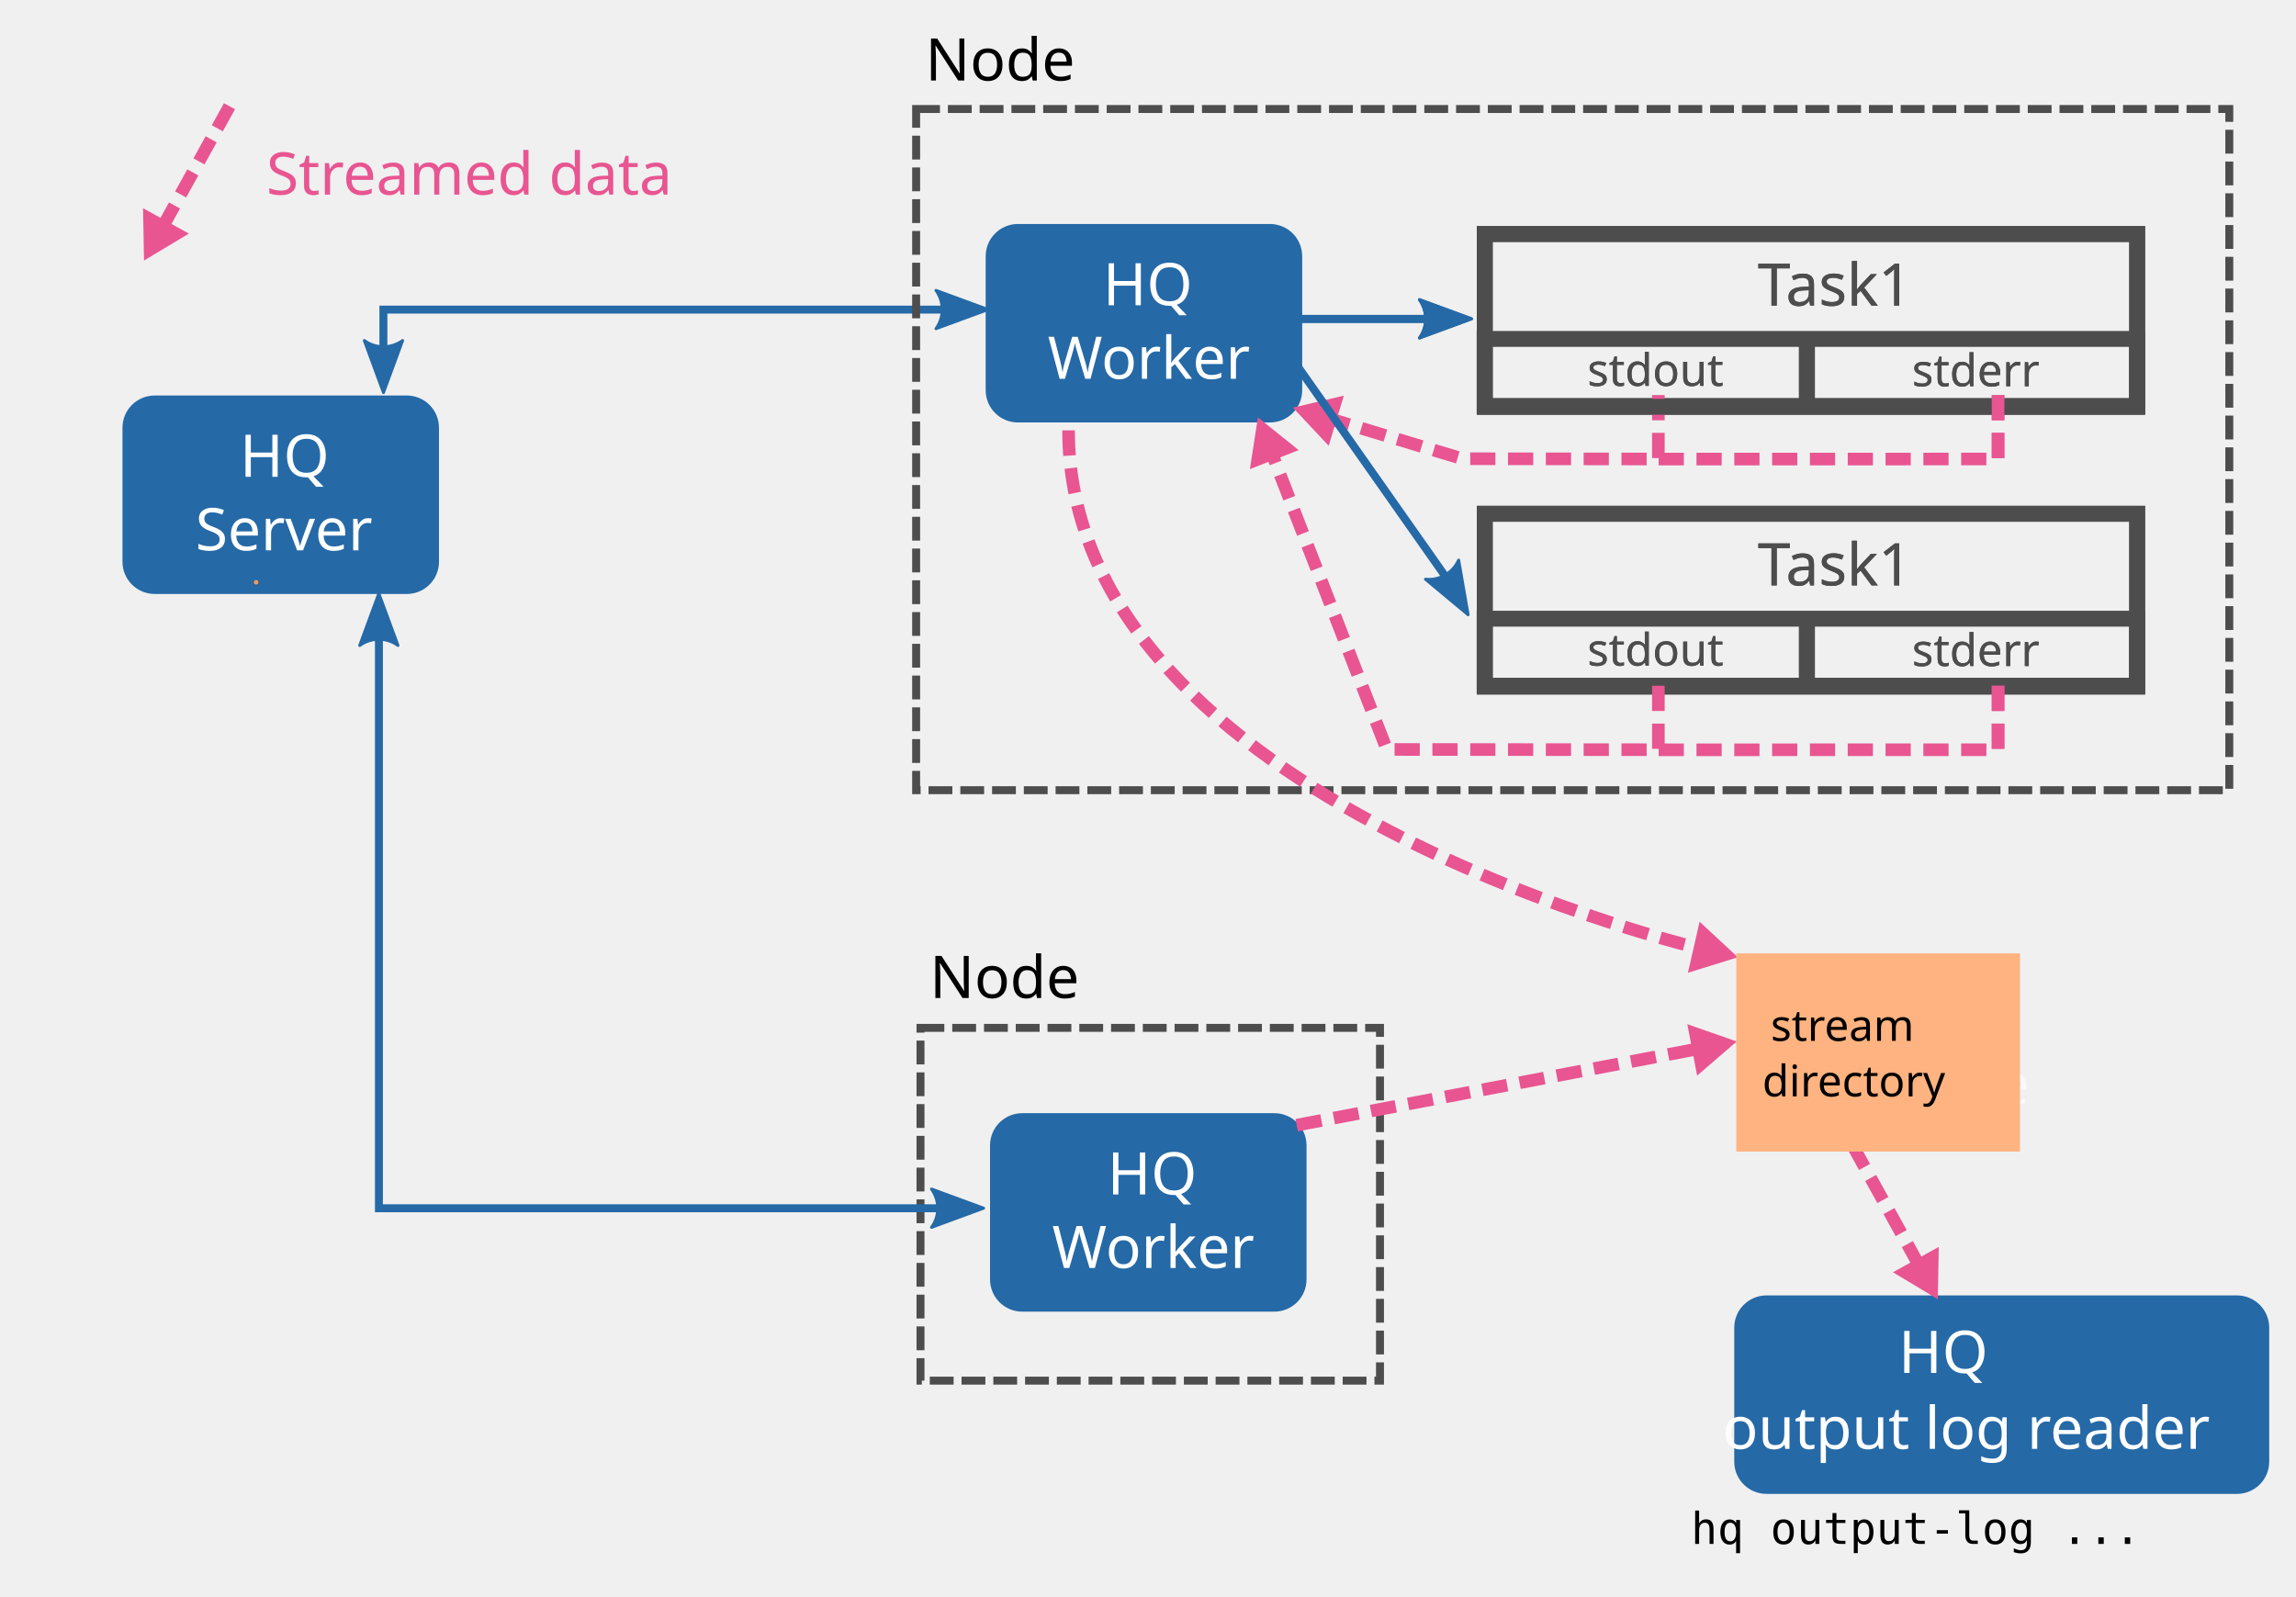
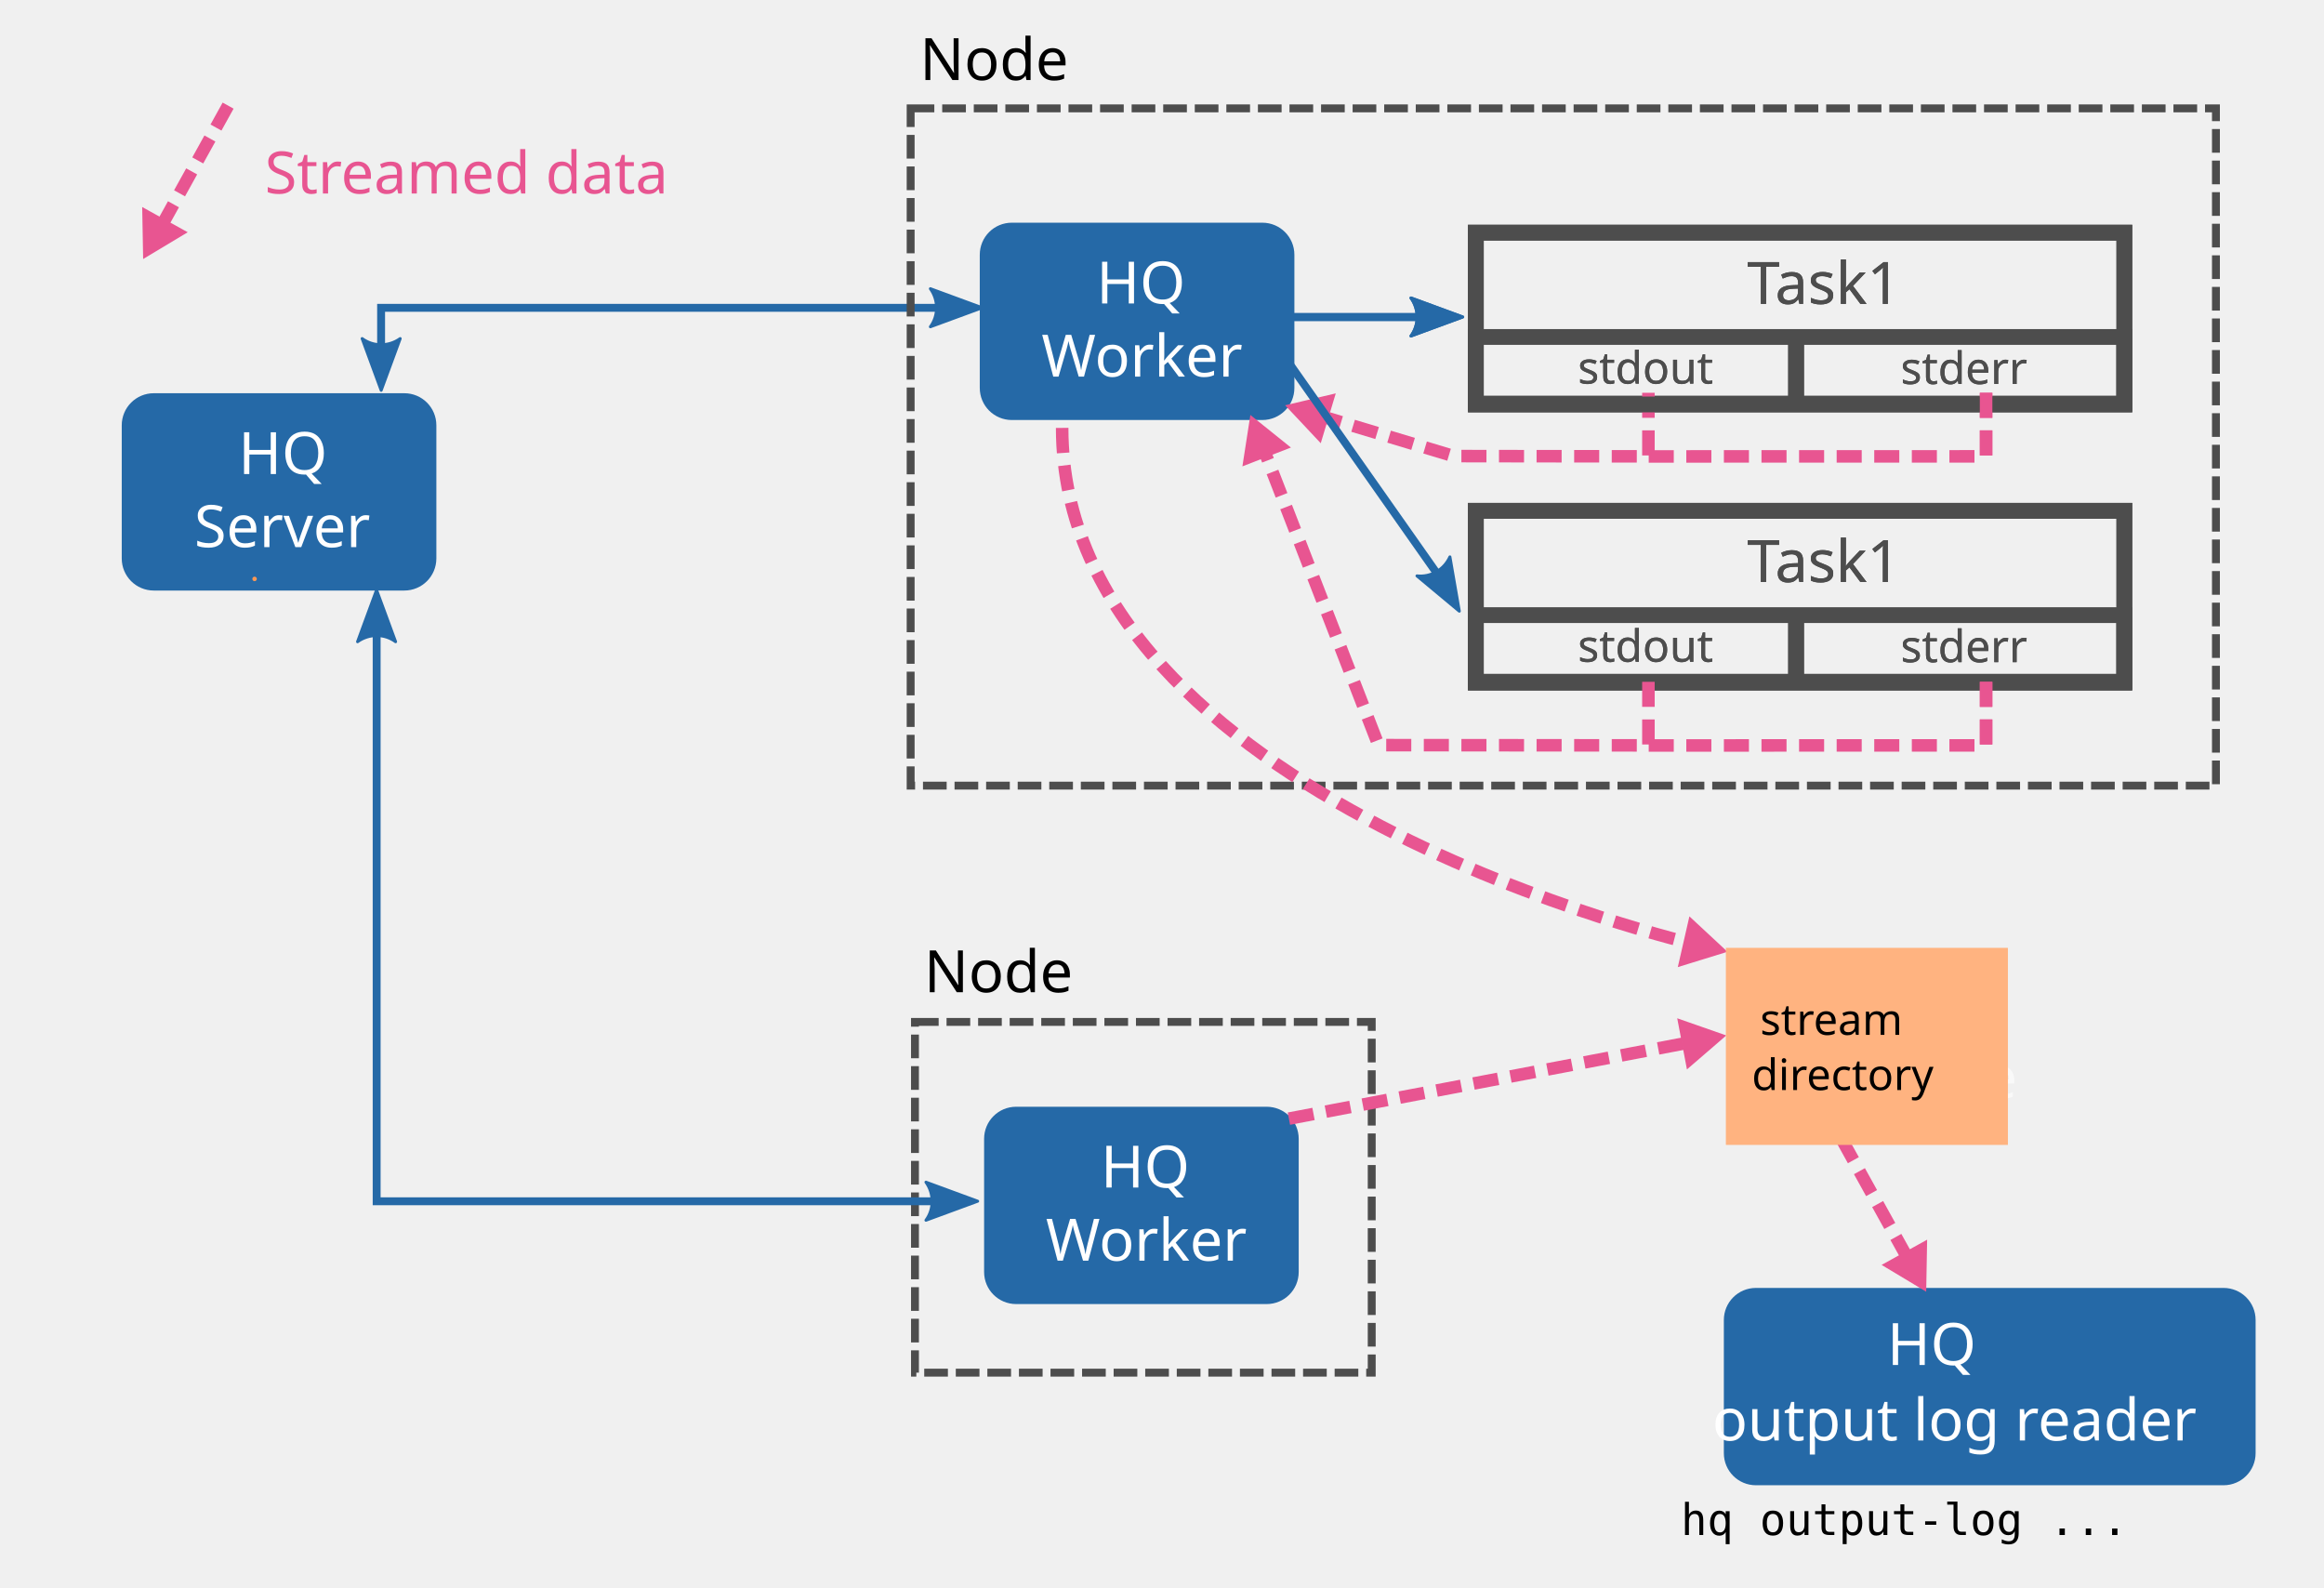
- <svg xmlns="http://www.w3.org/2000/svg" version="1.1" id="svg6091" width="1092.941" height="760.051" viewBox="0 0 1092.941 760.051">
+ <svg xmlns="http://www.w3.org/2000/svg" version="1.1" id="svg6091" width="1112.941" height="760.051" viewBox="0 0 1112.941 760.051">
  <defs id="defs6095">
    <marker style="overflow:visible" id="marker7711" refX="0" refY="0" orient="auto-start-reverse" markerWidth="3.594" markerHeight="4.155" viewBox="0 0 5.324 6.155" preserveAspectRatio="xMidYMid">
      <path transform="scale(0.5)" style="fill:context-stroke;fill-rule:evenodd;stroke:context-stroke;stroke-width:1pt" d="M 5.77,0 -2.88,5 V -5 Z" id="path7709" />
    </marker>
  </defs>
  <g id="g6099" transform="matrix(1.333333,0,0,1.333333,-146.92,-96.51372)">
    <path d="m 165.448,213.595 h 89.937 c 6.387,0 11.531,5.141 11.531,11.531 v 47.801 c 0,6.387 -5.144,11.531 -11.531,11.531 h -89.937 c -6.391,0 -11.532,-5.144 -11.532,-11.531 v -47.801 c 0,-6.39 5.141,-11.531 11.532,-11.531 z" style="fill:#2569a7;fill-opacity:1;fill-rule:nonzero;stroke:none" id="path6103" />
    <text xml:space="preserve" style="font-variant:normal;font-weight:normal;font-size:21px;font-family:Raleway-v4020;-inkscape-font-specification:Raleway-v4020-Regular;writing-mode:lr-tb;fill:#ffffff;fill-opacity:1;fill-rule:nonzero;stroke:none" id="text6109" x="195.818" y="242.614">
      <tspan x="195.818 211.316" y="242.614" id="tspan6105">HQ</tspan>
      <tspan x="179.953 192.7 205.027 212.398 223.213 235.54" y="268.864" id="tspan6107">Server</tspan>
    </text>
    <text xml:space="preserve" style="font-variant:normal;font-weight:normal;font-size:21px;font-family:Raleway-v4020;-inkscape-font-specification:Raleway-v4020-Regular;writing-mode:lr-tb;fill:#ffffff;fill-opacity:1;fill-rule:nonzero;stroke:none" id="text6127" x="505.809" y="193.402">
      <tspan x="505.809 521.307" y="193.402" id="tspan6123">HQ</tspan>
      <tspan x="486.08 506.639 519.134 526.505 537.068 549.395" y="219.652" id="tspan6125">Worker</tspan>
    </text>
    <g id="g6131" transform="translate(-1.529263,6.434531)">
      <path d="m 641.793,149.504 h 232.926 v 61.688 H 641.793 Z" style="fill:none;stroke:#4d4d4d;stroke-width:5.669;stroke-linecap:butt;stroke-linejoin:miter;stroke-miterlimit:4;stroke-dasharray:none;stroke-opacity:1" id="path6133" />
    </g>
    <g id="g6151" transform="translate(-1.529263,7.646168)">
      <path d="M 248.598,201.156 V 175.281 H 460.711" style="fill:none;stroke:#2569a7;stroke-width:2.835;stroke-linecap:butt;stroke-linejoin:miter;stroke-miterlimit:4;stroke-dasharray:none;stroke-opacity:1" id="path6153" />
    </g>
    <g id="g6155" transform="rotate(-90,3.058453,4.587716)">
      <path d="m -186.324,255.457 -18.586,-6.832 18.586,-6.836 c -2.969,4.035 -2.953,9.555 0,13.668 z" style="fill:#2569a7;fill-opacity:1;fill-rule:evenodd;stroke:#2569a7;stroke-width:1.063;stroke-linecap:butt;stroke-linejoin:round;stroke-miterlimit:4;stroke-dasharray:none;stroke-opacity:1" id="path6157" />
    </g>
    <g id="g6159" transform="rotate(180,-0.7646316,3.823084)">
      <path d="m -445.883,-168.418 -18.586,-6.836 18.586,-6.832 c -2.969,4.035 -2.953,9.555 0,13.668 z" style="fill:#2569a7;fill-opacity:1;fill-rule:evenodd;stroke:#2569a7;stroke-width:1.063;stroke-linecap:butt;stroke-linejoin:round;stroke-miterlimit:4;stroke-dasharray:none;stroke-opacity:1" id="path6161" />
    </g>
    <path d="m 473.619,152.357 h 89.942 c 6.387,0 11.531,5.141 11.531,11.527 v 47.805 c 0,6.387 -5.144,11.531 -11.531,11.531 h -89.942 c -6.386,0 -11.527,-5.144 -11.527,-11.531 v -47.805 c 0,-6.386 5.141,-11.527 11.527,-11.527 z" style="fill:#2569a7;fill-opacity:1;fill-rule:nonzero;stroke:none" id="path6163" />
    <text xml:space="preserve" style="font-variant:normal;font-weight:normal;font-size:21px;font-family:Raleway-v4020;-inkscape-font-specification:Raleway-v4020-Regular;writing-mode:lr-tb;fill:#ffffff;fill-opacity:1;fill-rule:nonzero;stroke:none" id="text6169" x="503.993" y="181.376">
      <tspan x="503.993 519.491" y="181.376" id="tspan6165">HQ</tspan>
      <tspan x="484.264 504.823 517.318 524.689 535.252 547.579" y="207.626" id="tspan6167">Worker</tspan>
    </text>
    <text xml:space="preserve" style="font-variant:normal;font-weight:normal;font-size:21px;font-family:Raleway-v4020;-inkscape-font-specification:Raleway-v4020-Regular;writing-mode:lr-tb;fill:#4d4d4d;fill-opacity:1;fill-rule:nonzero;stroke:none" id="text6173" x="737.738" y="181.511">
      <tspan id="tspan6171" x="737.738" y="181.511">Task1</tspan>
    </text>
    <g id="g6187" transform="translate(-1.529263,7.646168)">
      <path d="m 576.309,178.598 h 57.015" style="fill:none;stroke:#2569a7;stroke-width:2.835;stroke-linecap:butt;stroke-linejoin:miter;stroke-miterlimit:4;stroke-dasharray:none;stroke-opacity:1" id="path6189" />
    </g>
    <g id="g6191" transform="rotate(180,-0.7646316,3.823084)">
      <path d="m -618.496,-171.738 -18.582,-6.832 18.582,-6.832 c -2.969,4.031 -2.953,9.554 0,13.664 z" style="fill:#2569a7;fill-opacity:1;fill-rule:evenodd;stroke:#2569a7;stroke-width:1.063;stroke-linecap:butt;stroke-linejoin:round;stroke-miterlimit:4;stroke-dasharray:none;stroke-opacity:1" id="path6193" />
    </g>
    <g id="g6195" transform="translate(-1.529263,7.646168)">
      <path d="m 438.793,103.656 h 468.82 v 243.214 h -468.82 z" style="fill:none;stroke:#4d4d4d;stroke-width:2.835;stroke-linecap:butt;stroke-linejoin:miter;stroke-miterlimit:4;stroke-dasharray:8.504, 2.835;stroke-dashoffset:0;stroke-opacity:1" id="path6197" />
    </g>
    <text xml:space="preserve" style="font-variant:normal;font-weight:normal;font-size:21px;font-family:Raleway-v4020;-inkscape-font-specification:Raleway-v4020-Regular;writing-mode:lr-tb;fill:#000000;fill-opacity:1;fill-rule:nonzero;stroke:none" id="text6201" x="440.552" y="101.128">
      <tspan x="440.552 456.596 469.091 482.153" y="101.128" id="tspan6199">Node</tspan>
    </text>
    <text xml:space="preserve" style="font-variant:normal;font-weight:normal;font-size:21px;font-family:Raleway-v4020;-inkscape-font-specification:Raleway-v4020-Regular;writing-mode:lr-tb;fill:#ffffff;fill-opacity:1;fill-rule:nonzero;stroke:none" id="text6207" x="507.363" y="510.875">
      <tspan x="507.363 522.861" y="510.875" id="tspan6203">HQ</tspan>
      <tspan x="487.634 508.193 520.688 528.059 538.622 550.949" y="537.125" id="tspan6205">Worker</tspan>
    </text>
    <path d="m 475.174,469.83 h 89.942 c 6.386,0 11.527,5.14 11.527,11.531 v 47.801 c 0,6.39 -5.141,11.531 -11.527,11.531 h -89.942 c -6.387,0 -11.527,-5.141 -11.527,-11.531 v -47.801 c 0,-6.391 5.14,-11.531 11.527,-11.531 z" style="fill:#2569a7;fill-opacity:1;fill-rule:nonzero;stroke:none" id="path6209" />
    <text xml:space="preserve" style="font-variant:normal;font-weight:normal;font-size:21px;font-family:Raleway-v4020;-inkscape-font-specification:Raleway-v4020-Regular;writing-mode:lr-tb;fill:#ffffff;fill-opacity:1;fill-rule:nonzero;stroke:none" id="text6215" x="505.548" y="498.85">
      <tspan x="505.548 521.046" y="498.85" id="tspan6211">HQ</tspan>
      <tspan x="485.818 506.377 518.872 526.243 536.806 549.133" y="525.1" id="tspan6213">Worker</tspan>
    </text>
    <g id="g6217" transform="translate(-1.529263,7.646168)">
      <path d="M 440.348,431.723 H 604.395 V 557.676 H 440.348 Z" style="fill:none;stroke:#4d4d4d;stroke-width:2.835;stroke-linecap:butt;stroke-linejoin:miter;stroke-miterlimit:4;stroke-dasharray:8.504, 2.835;stroke-dashoffset:0;stroke-opacity:1" id="path6219" />
    </g>
    <text xml:space="preserve" style="font-variant:normal;font-weight:normal;font-size:21px;font-family:Raleway-v4020;-inkscape-font-specification:Raleway-v4020-Regular;writing-mode:lr-tb;fill:#000000;fill-opacity:1;fill-rule:nonzero;stroke:none" id="text6223" x="442.106" y="428.699">
      <tspan x="442.106 458.15 470.645 483.707" y="428.699" id="tspan6221">Node</tspan>
    </text>
    <g id="g6225" transform="translate(-1.529263,7.646168)">
      <path d="m 247,280.363 v 215.77 h 212.117" style="fill:none;stroke:#2569a7;stroke-width:2.835;stroke-linecap:butt;stroke-linejoin:miter;stroke-miterlimit:4;stroke-dasharray:none;stroke-opacity:1" id="path6227" />
    </g>
    <g id="g6229" transform="rotate(90,-4.587716,3.058453)">
      <path d="m 295.191,-240.141 -18.582,-6.832 18.582,-6.832 c -2.968,4.032 -2.949,9.551 0,13.664 z" style="fill:#2569a7;fill-opacity:1;fill-rule:evenodd;stroke:#2569a7;stroke-width:1.063;stroke-linecap:butt;stroke-linejoin:round;stroke-miterlimit:4;stroke-dasharray:none;stroke-opacity:1" id="path6231" />
    </g>
    <g id="g6233" transform="rotate(180,-0.7646316,3.823084)">
      <path d="m -444.289,-489.273 -18.582,-6.832 18.582,-6.836 c -2.969,4.035 -2.949,9.554 0,13.668 z" style="fill:#2569a7;fill-opacity:1;fill-rule:evenodd;stroke:#2569a7;stroke-width:1.063;stroke-linecap:butt;stroke-linejoin:round;stroke-miterlimit:4;stroke-dasharray:none;stroke-opacity:1" id="path6235" />
    </g>
    <g id="g7135" transform="translate(-1.572082,43.89338)">
      <path d="m 641.793,149.504 h 232.926 v 23.916 H 641.793 Z" style="fill:none;stroke:#4d4d4d;stroke-width:5.669;stroke-linecap:butt;stroke-linejoin:miter;stroke-miterlimit:4;stroke-dasharray:none;stroke-opacity:1" id="path7133" />
    </g>
    <text xml:space="preserve" style="font-variant:normal;font-weight:normal;font-size:16px;font-family:Raleway-v4020;-inkscape-font-specification:Raleway-v4020-Regular;writing-mode:lr-tb;fill:#4d4d4d;fill-opacity:1;fill-rule:nonzero;stroke:none" id="text7188" x="676.896" y="210.156">
      <tspan id="tspan7186" x="676.896" y="210.156">stdout</tspan>
    </text>
    <g id="g7242" transform="translate(-1.572082,43.89338)">
      <path d="m 756.856,149.504 v 23.916 z" style="fill:none;stroke:#4d4d4d;stroke-width:5.669;stroke-linecap:butt;stroke-linejoin:miter;stroke-miterlimit:4;stroke-dasharray:none;stroke-opacity:1" id="path7240" />
    </g>
    <text xml:space="preserve" style="font-variant:normal;font-weight:normal;font-size:16px;font-family:Raleway-v4020;-inkscape-font-specification:Raleway-v4020-Regular;writing-mode:lr-tb;fill:#4d4d4d;fill-opacity:1;fill-rule:nonzero;stroke:none" id="text7246" x="792.815" y="210.292">
      <tspan id="tspan7244" x="792.815" y="210.292">stderr</tspan>
    </text>
    <g id="g7250" transform="translate(-572.0264,177.8659)" style="stroke:#ff9955" />
    <text xml:space="preserve" style="font-style:normal;font-variant:normal;font-weight:normal;font-stretch:normal;font-size:21px;line-height:125%;font-family:Raleway-v4020;-inkscape-font-specification:Raleway-v4020;letter-spacing:0px;word-spacing:0px;fill:#f9f9f9;fill-opacity:1;stroke:none;stroke-width:0.75px;stroke-linecap:butt;stroke-linejoin:miter;stroke-opacity:1" x="762.734" y="466.725" id="text7360">
      <tspan id="tspan7358" style="fill:#f9f9f9;stroke-width:0.75px" x="762.734" y="466.725">Log file</tspan>
    </text>
-     <path d="m 740.873,534.895 167.928,0 c 6.387,0 11.531,5.141 11.531,11.531 v 47.801 c 0,6.387 -5.144,11.531 -11.531,11.531 l -167.928,0 c -6.391,0 -11.532,-5.144 -11.532,-11.531 v -47.801 c 0,-6.39 5.141,-11.531 11.532,-11.531 z" style="fill:#2569a7;fill-opacity:1;fill-rule:nonzero;stroke:none" id="path7362" />
+     <path d="m 740.873,534.895 h 167.928 c 6.387,0 11.531,5.141 11.531,11.531 v 47.801 c 0,6.387 -5.144,11.531 -11.531,11.531 H 740.873 c -6.391,0 -11.532,-5.144 -11.532,-11.531 v -47.801 c 0,-6.39 5.141,-11.531 11.532,-11.531 z" style="fill:#2569a7;fill-opacity:1;fill-rule:nonzero;stroke:none" id="path7362" />
    <text xml:space="preserve" style="font-style:normal;font-variant:normal;font-weight:normal;font-stretch:normal;font-size:15.69px;font-family:'DejaVu Sans Mono';-inkscape-font-specification:'DejaVu Sans Mono';text-align:center;writing-mode:lr-tb;text-anchor:middle;fill:#000000;fill-opacity:1;fill-rule:nonzero;stroke:none;stroke-width:0.747" id="text7368" x="817.8" y="623.624">
      <tspan x="817.8" y="623.624" id="tspan7376" style="font-style:normal;font-variant:normal;font-weight:normal;font-stretch:normal;font-family:'DejaVu Sans Mono';-inkscape-font-specification:'DejaVu Sans Mono';fill:#000000;stroke-width:0.747">hq output-log ...</tspan>
    </text>
    <circle id="path7429" style="fill:#803300;stroke:#ff9955;stroke-width:0.75" cx="201.629" cy="280.28" r="0.428" />
    <circle id="path7431" style="fill:#803300;stroke:#ff9955;stroke-width:0.75" cx="815.336" cy="427.016" r="0.856" />
    <path style="fill:none;fill-rule:evenodd;stroke:#e85591;stroke-width:4.5;stroke-linecap:butt;stroke-linejoin:miter;stroke-dasharray:9, 4.5;stroke-dashoffset:0;stroke-opacity:1;marker-end:url(#marker7711)" d="m 702.248,213.438 v 22.827 l -70,-0.096 -50.147,-15.122" id="path7877" />
    <path style="fill:none;fill-rule:evenodd;stroke:#e85591;stroke-width:4.5;stroke-linecap:butt;stroke-linejoin:miter;stroke-dasharray:9, 4.5;stroke-dashoffset:0;stroke-opacity:1" d="m 823.529,213.438 v 22.827 l -121.396,0.028" id="path7887" />
    <path style="fill:#e85591;fill-opacity:1;fill-rule:evenodd;stroke:#e85591;stroke-width:4.5;stroke-linecap:butt;stroke-linejoin:miter;stroke-dasharray:9, 4.5;stroke-dashoffset:0;stroke-opacity:1;marker-end:url(#marker7711)" d="m 192.12,110.314 -25.291,45.654" id="path7899" />
    <text xml:space="preserve" style="font-style:normal;font-variant:normal;font-weight:normal;font-stretch:normal;font-size:21px;line-height:125%;font-family:Raleway-v4020;-inkscape-font-specification:Raleway-v4020;letter-spacing:0px;word-spacing:0px;fill:#e85591;fill-opacity:1;stroke:none;stroke-width:0.75px;stroke-linecap:butt;stroke-linejoin:miter;stroke-opacity:1" x="205.276" y="141.866" id="text7907">
      <tspan id="tspan7905" style="fill:#e85591;fill-opacity:1;stroke-width:0.75px" x="205.276" y="141.866">Streamed data</tspan>
    </text>
    <g id="g7992" transform="translate(-1.529263,6.434531)">
      <path d="m 641.793,149.504 h 232.926 v 61.688 H 641.793 Z" style="fill:none;stroke:#4d4d4d;stroke-width:5.669;stroke-linecap:butt;stroke-linejoin:miter;stroke-miterlimit:4;stroke-dasharray:none;stroke-opacity:1" id="path7990" />
    </g>
    <text xml:space="preserve" style="font-variant:normal;font-weight:normal;font-size:21px;font-family:Raleway-v4020;-inkscape-font-specification:Raleway-v4020-Regular;writing-mode:lr-tb;fill:#4d4d4d;fill-opacity:1;fill-rule:nonzero;stroke:none" id="text7996" x="737.738" y="181.511">
      <tspan id="tspan7994" x="737.738" y="181.511">Task1</tspan>
    </text>
    <g id="g8000" transform="translate(-1.529263,7.646168)">
      <path d="m 576.309,178.598 h 57.015" style="fill:none;stroke:#2569a7;stroke-width:2.835;stroke-linecap:butt;stroke-linejoin:miter;stroke-miterlimit:4;stroke-dasharray:none;stroke-opacity:1" id="path7998" />
      <path d="M 569.89,188.262 633.324,278.483" style="fill:none;stroke:#2569a7;stroke-width:2.835;stroke-linecap:butt;stroke-linejoin:miter;stroke-miterlimit:4;stroke-dasharray:none;stroke-opacity:1" id="path8090" />
    </g>
    <g id="g8004" transform="rotate(180,-0.7646316,3.823084)">
      <path d="m -618.496,-171.738 -18.582,-6.832 18.582,-6.832 c -2.969,4.031 -2.953,9.554 0,13.664 z" style="fill:#2569a7;fill-opacity:1;fill-rule:evenodd;stroke:#2569a7;stroke-width:1.063;stroke-linecap:butt;stroke-linejoin:round;stroke-miterlimit:4;stroke-dasharray:none;stroke-opacity:1" id="path8002" />
    </g>
    <text xml:space="preserve" style="font-variant:normal;font-weight:normal;font-size:16px;font-family:Raleway-v4020;-inkscape-font-specification:Raleway-v4020-Regular;writing-mode:lr-tb;fill:#4d4d4d;fill-opacity:1;fill-rule:nonzero;stroke:none" id="text8008" x="676.896" y="210.156">
      <tspan id="tspan8006" x="676.896" y="210.156">stdout</tspan>
    </text>
    <g id="g8012" transform="translate(-1.572082,43.89338)">
      <path d="m 756.856,149.504 v 23.916 z" style="fill:none;stroke:#4d4d4d;stroke-width:5.669;stroke-linecap:butt;stroke-linejoin:miter;stroke-miterlimit:4;stroke-dasharray:none;stroke-opacity:1" id="path8010" />
    </g>
    <text xml:space="preserve" style="font-variant:normal;font-weight:normal;font-size:16px;font-family:Raleway-v4020;-inkscape-font-specification:Raleway-v4020-Regular;writing-mode:lr-tb;fill:#4d4d4d;fill-opacity:1;fill-rule:nonzero;stroke:none" id="text8016" x="792.815" y="210.292">
      <tspan id="tspan8014" x="792.815" y="210.292">stderr</tspan>
    </text>
    <path style="fill:none;fill-rule:evenodd;stroke:#e85591;stroke-width:4.5;stroke-linecap:butt;stroke-linejoin:miter;stroke-dasharray:9, 4.5;stroke-dashoffset:0;stroke-opacity:1" d="m 823.529,213.438 v 22.827" id="path8018" />
    <g id="g8056" transform="translate(-1.529263,106.32)">
      <path d="m 641.793,149.504 h 232.926 v 61.688 H 641.793 Z" style="fill:none;stroke:#4d4d4d;stroke-width:5.669;stroke-linecap:butt;stroke-linejoin:miter;stroke-miterlimit:4;stroke-dasharray:none;stroke-opacity:1" id="path8054" />
    </g>
    <text xml:space="preserve" style="font-variant:normal;font-weight:normal;font-size:21px;font-family:Raleway-v4020;-inkscape-font-specification:Raleway-v4020-Regular;writing-mode:lr-tb;fill:#4d4d4d;fill-opacity:1;fill-rule:nonzero;stroke:none" id="text8060" x="737.738" y="281.396">
      <tspan id="tspan8058" x="737.738" y="281.396">Task1</tspan>
    </text>
    <g id="g8068" transform="translate(-1.572082,143.7788)">
      <path d="m 641.793,149.504 h 232.926 v 23.916 H 641.793 Z" style="fill:none;stroke:#4d4d4d;stroke-width:5.669;stroke-linecap:butt;stroke-linejoin:miter;stroke-miterlimit:4;stroke-dasharray:none;stroke-opacity:1" id="path8066" />
    </g>
    <text xml:space="preserve" style="font-variant:normal;font-weight:normal;font-size:16px;font-family:Raleway-v4020;-inkscape-font-specification:Raleway-v4020-Regular;writing-mode:lr-tb;fill:#4d4d4d;fill-opacity:1;fill-rule:nonzero;stroke:none" id="text8072" x="676.896" y="310.041">
      <tspan id="tspan8070" x="676.896" y="310.041">stdout</tspan>
    </text>
    <g id="g8076" transform="translate(-1.572082,143.7788)">
      <path d="m 756.856,149.504 v 23.916 z" style="fill:none;stroke:#4d4d4d;stroke-width:5.669;stroke-linecap:butt;stroke-linejoin:miter;stroke-miterlimit:4;stroke-dasharray:none;stroke-opacity:1" id="path8074" />
    </g>
    <text xml:space="preserve" style="font-variant:normal;font-weight:normal;font-size:16px;font-family:Raleway-v4020;-inkscape-font-specification:Raleway-v4020-Regular;writing-mode:lr-tb;fill:#4d4d4d;fill-opacity:1;fill-rule:nonzero;stroke:none" id="text8080" x="792.815" y="310.178">
      <tspan id="tspan8078" x="792.815" y="310.178">stderr</tspan>
    </text>
    <g id="g8084" transform="translate(-1.529263,106.32)">
      <path d="m 641.793,149.504 h 232.926 v 61.688 H 641.793 Z" style="fill:none;stroke:#4d4d4d;stroke-width:5.669;stroke-linecap:butt;stroke-linejoin:miter;stroke-miterlimit:4;stroke-dasharray:none;stroke-opacity:1" id="path8082" />
    </g>
    <text xml:space="preserve" style="font-variant:normal;font-weight:normal;font-size:21px;font-family:Raleway-v4020;-inkscape-font-specification:Raleway-v4020-Regular;writing-mode:lr-tb;fill:#4d4d4d;fill-opacity:1;fill-rule:nonzero;stroke:none" id="text8088" x="737.738" y="281.396">
      <tspan id="tspan8086" x="737.738" y="281.396">Task1</tspan>
    </text>
    <g id="g8094" transform="rotate(-120,134.4288,-310.3737)">
      <path d="m -618.496,-171.738 -18.582,-6.832 18.582,-6.832 c -2.969,4.031 -2.953,9.554 0,13.664 z" style="fill:#2569a7;fill-opacity:1;fill-rule:evenodd;stroke:#2569a7;stroke-width:1.063;stroke-linecap:butt;stroke-linejoin:round;stroke-miterlimit:4;stroke-dasharray:none;stroke-opacity:1" id="path8092" />
    </g>
    <text xml:space="preserve" style="font-variant:normal;font-weight:normal;font-size:16px;font-family:Raleway-v4020;-inkscape-font-specification:Raleway-v4020-Regular;writing-mode:lr-tb;fill:#4d4d4d;fill-opacity:1;fill-rule:nonzero;stroke:none" id="text8098" x="676.896" y="310.041">
      <tspan id="tspan8096" x="676.896" y="310.041">stdout</tspan>
    </text>
    <g id="g8102" transform="translate(-1.572082,143.7788)">
      <path d="m 756.856,149.504 v 23.916 z" style="fill:none;stroke:#4d4d4d;stroke-width:5.669;stroke-linecap:butt;stroke-linejoin:miter;stroke-miterlimit:4;stroke-dasharray:none;stroke-opacity:1" id="path8100" />
    </g>
    <text xml:space="preserve" style="font-variant:normal;font-weight:normal;font-size:16px;font-family:Raleway-v4020;-inkscape-font-specification:Raleway-v4020-Regular;writing-mode:lr-tb;fill:#4d4d4d;fill-opacity:1;fill-rule:nonzero;stroke:none" id="text8106" x="792.815" y="310.178">
      <tspan id="tspan8104" x="792.815" y="310.178">stderr</tspan>
    </text>
    <path style="fill:none;fill-rule:evenodd;stroke:#e85591;stroke-width:4.5;stroke-linecap:butt;stroke-linejoin:miter;stroke-dasharray:9, 4.5;stroke-dashoffset:0;stroke-opacity:1;marker-end:url(#marker7711)" d="m 702.248,317.235 v 22.827 l -96.957,-0.096 -42.105,-108.504" id="path8278" />
    <path style="fill:none;fill-rule:evenodd;stroke:#e85591;stroke-width:4.5;stroke-linecap:butt;stroke-linejoin:miter;stroke-dasharray:9, 4.5;stroke-dashoffset:0;stroke-opacity:1" d="m 823.529,317.235 v 22.827 l -121.396,0.028" id="path8280" />
    <path style="fill:none;fill-rule:evenodd;stroke:#e85591;stroke-width:4.5;stroke-linecap:butt;stroke-linejoin:miter;stroke-dasharray:9, 4.5;stroke-dashoffset:0;stroke-opacity:1" d="m 823.529,317.235 v 22.827" id="path8290" />
    <path style="fill:none;fill-rule:evenodd;stroke:#e85591;stroke-width:4.5;stroke-linecap:butt;stroke-linejoin:miter;stroke-dasharray:9, 4.5;stroke-dashoffset:0;stroke-opacity:1;marker-end:url(#marker7711)" d="m 491.683,226.051 c 0,133.512 228.453,185.725 228.453,185.725" id="path8300" />
    <path style="fill:#ff7f2a;fill-rule:evenodd;stroke:#e85591;stroke-width:4.5;stroke-linecap:butt;stroke-linejoin:miter;stroke-dasharray:9, 4.5;stroke-dashoffset:0;stroke-opacity:1;marker-end:url(#marker7711)" d="M 573.122,474.105 719.632,446.24" id="path8306" />
    <path style="fill:#ff7f2a;fill-rule:evenodd;stroke:#e85591;stroke-width:4.5;stroke-linecap:butt;stroke-linejoin:miter;stroke-dasharray:9, 4.5;stroke-dashoffset:0;stroke-opacity:1;marker-end:url(#marker7711)" d="m 771.498,481.159 25.291,45.654" id="path8312" />
    <rect style="fill:#ffb380;stroke:#ffb380;stroke-width:14.173" id="rect1" width="87.124" height="56.592" x="737.153" y="419.857" />
    <text xml:space="preserve" style="font-size:15.55px;line-height:1.25;font-family:'Noto Sans Tifinagh';-inkscape-font-specification:'Noto Sans Tifinagh';text-align:center;letter-spacing:0px;word-spacing:0px;text-anchor:middle;stroke-width:0.389" x="782.119" y="444.005" id="text1">
      <tspan id="tspan1" style="text-align:center;text-anchor:middle;stroke-width:0.389" x="782.119" y="444.005">stream</tspan>
      <tspan style="text-align:center;text-anchor:middle;stroke-width:0.389" x="782.119" y="463.833" id="tspan2">directory</tspan>
    </text>
    <text xml:space="preserve" style="font-variant:normal;font-weight:normal;font-size:21px;font-family:Raleway-v4020;-inkscape-font-specification:Raleway-v4020-Regular;text-align:center;writing-mode:lr-tb;text-anchor:middle;white-space:pre;inline-size:199.466;display:inline;fill:#ffffff;fill-opacity:1;fill-rule:nonzero;stroke:none" id="text4" x="116.985" y="458.231" transform="translate(708.8364,104.3363)">
-       <tspan x="116.985" y="458.231" id="tspan4">HQ
+       <tspan x="116.985" y="458.231" id="tspan3">HQ
</tspan>
-       <tspan x="116.985" y="485.341" id="tspan5">output log reader</tspan>
+       <tspan x="116.985" y="485.341" id="tspan6">output log reader</tspan>
    </text>
  </g>
</svg>
